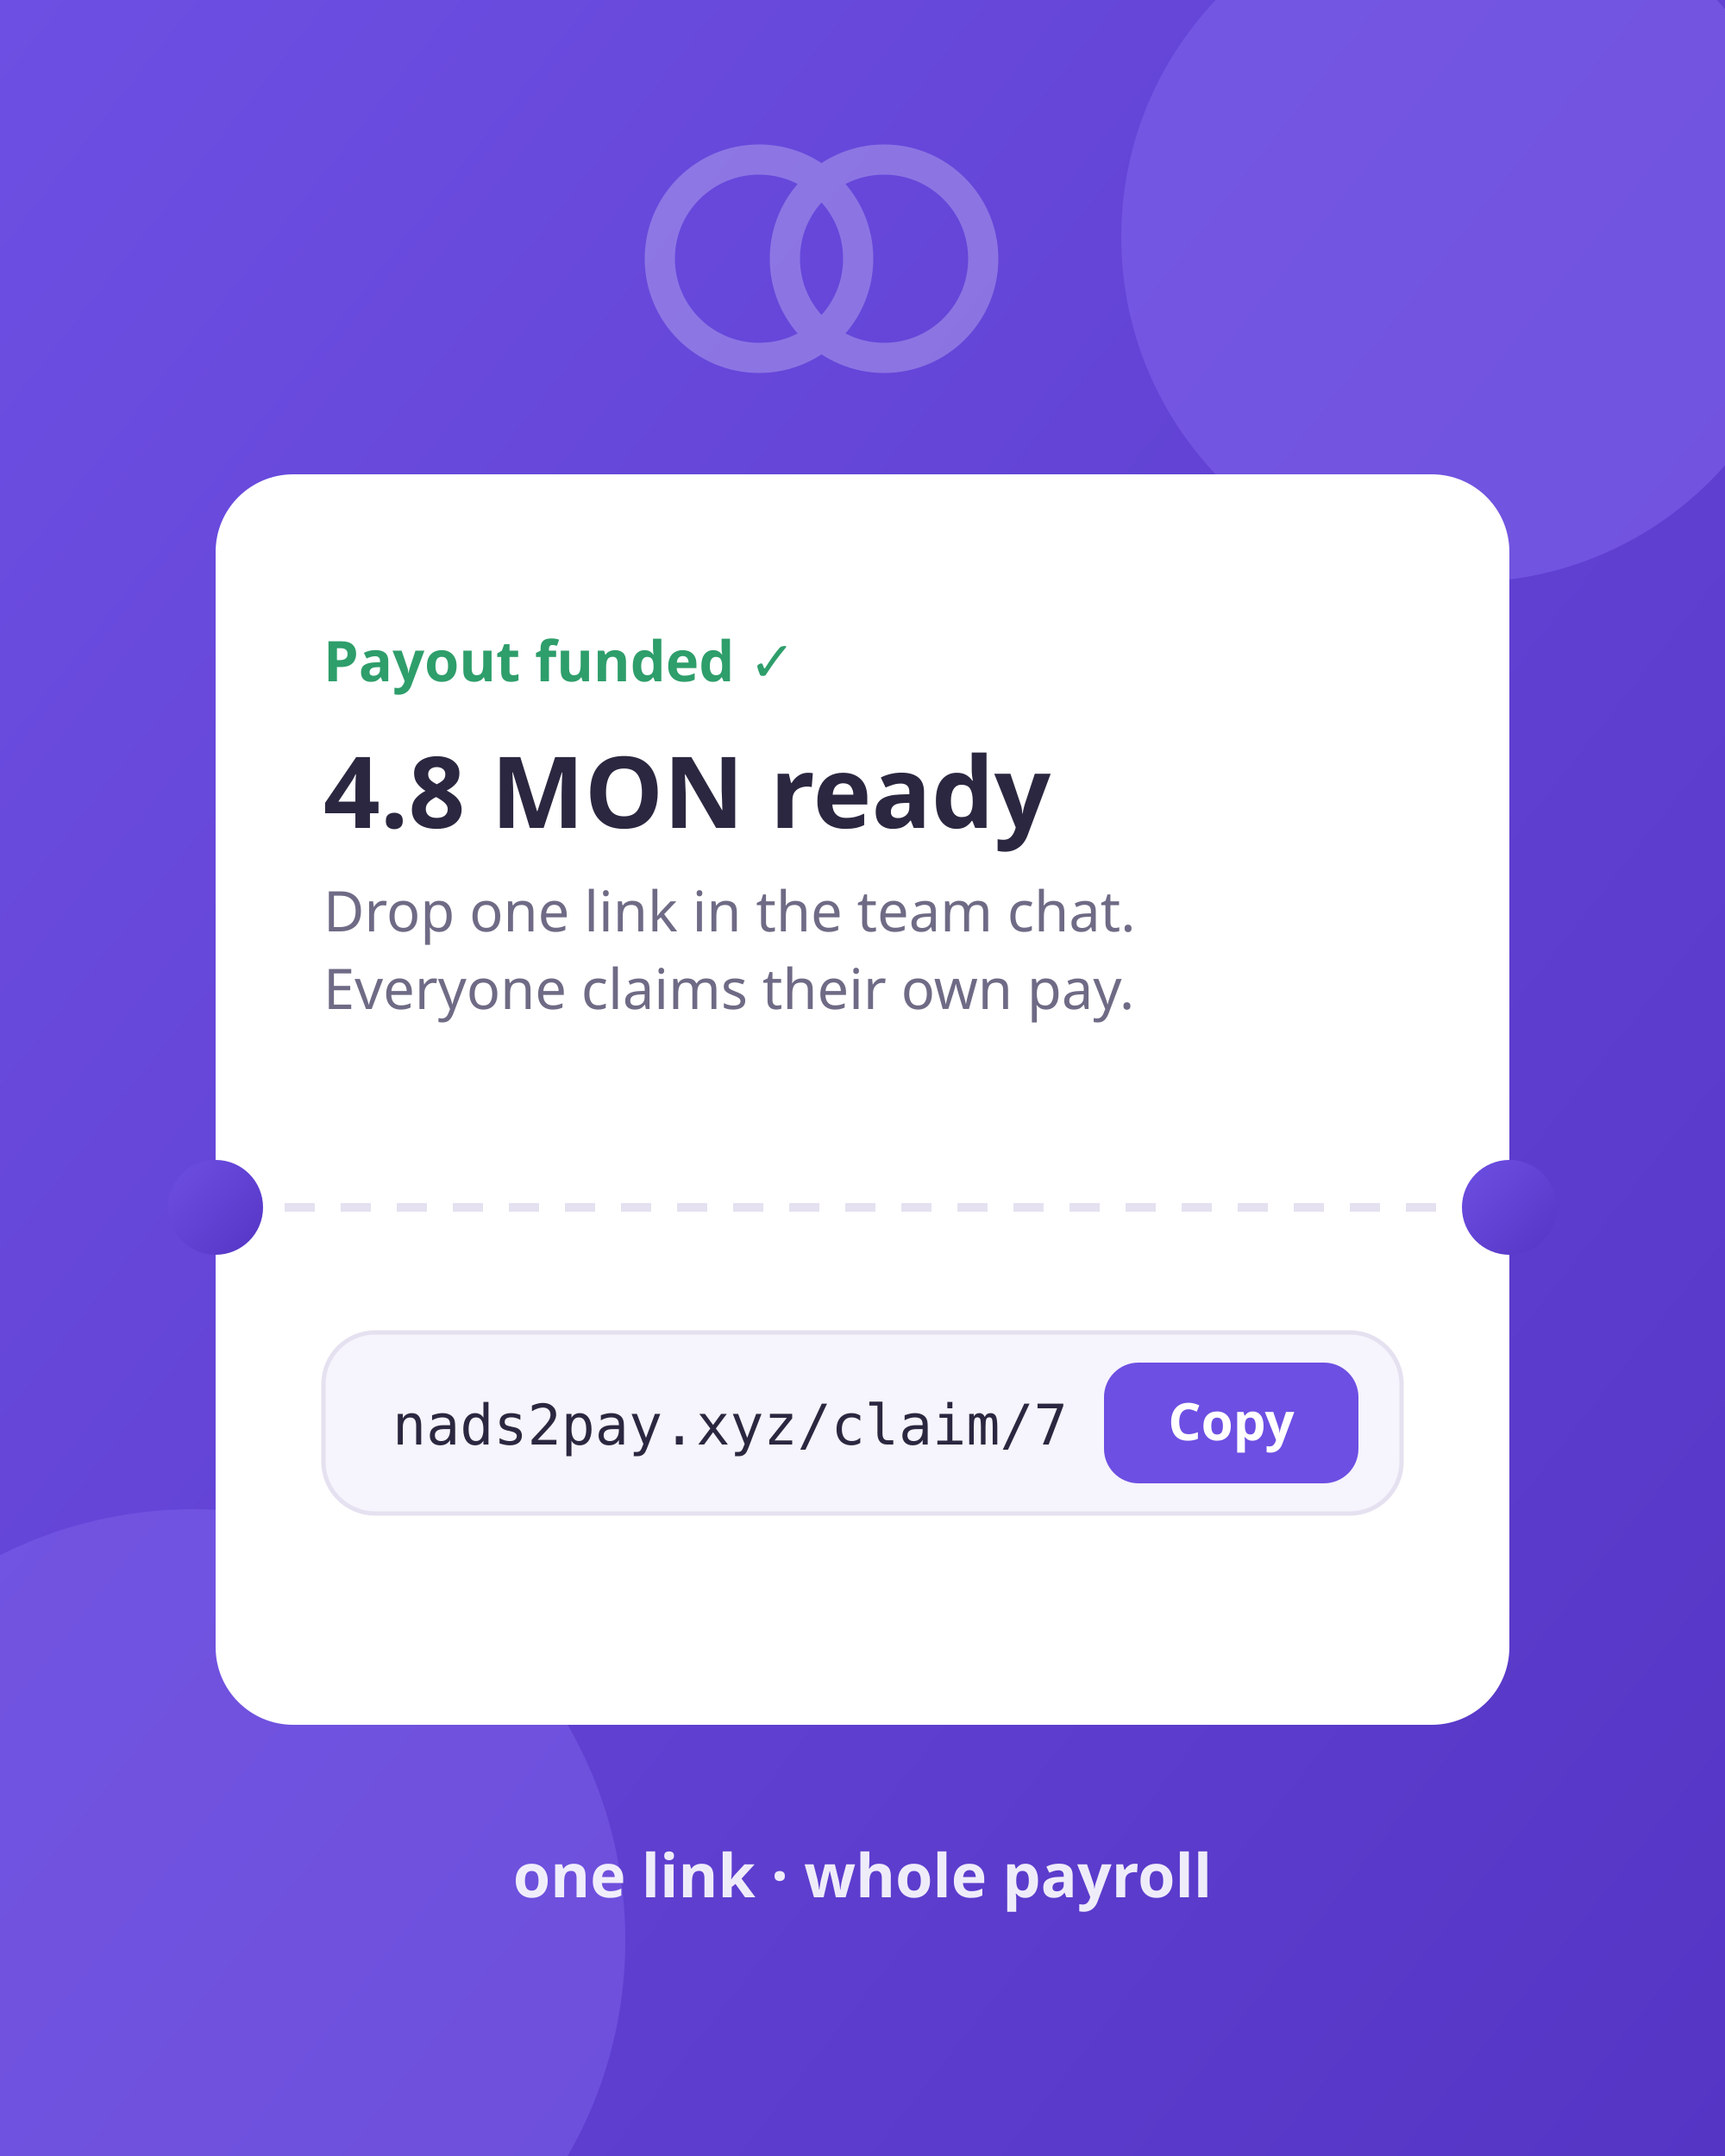
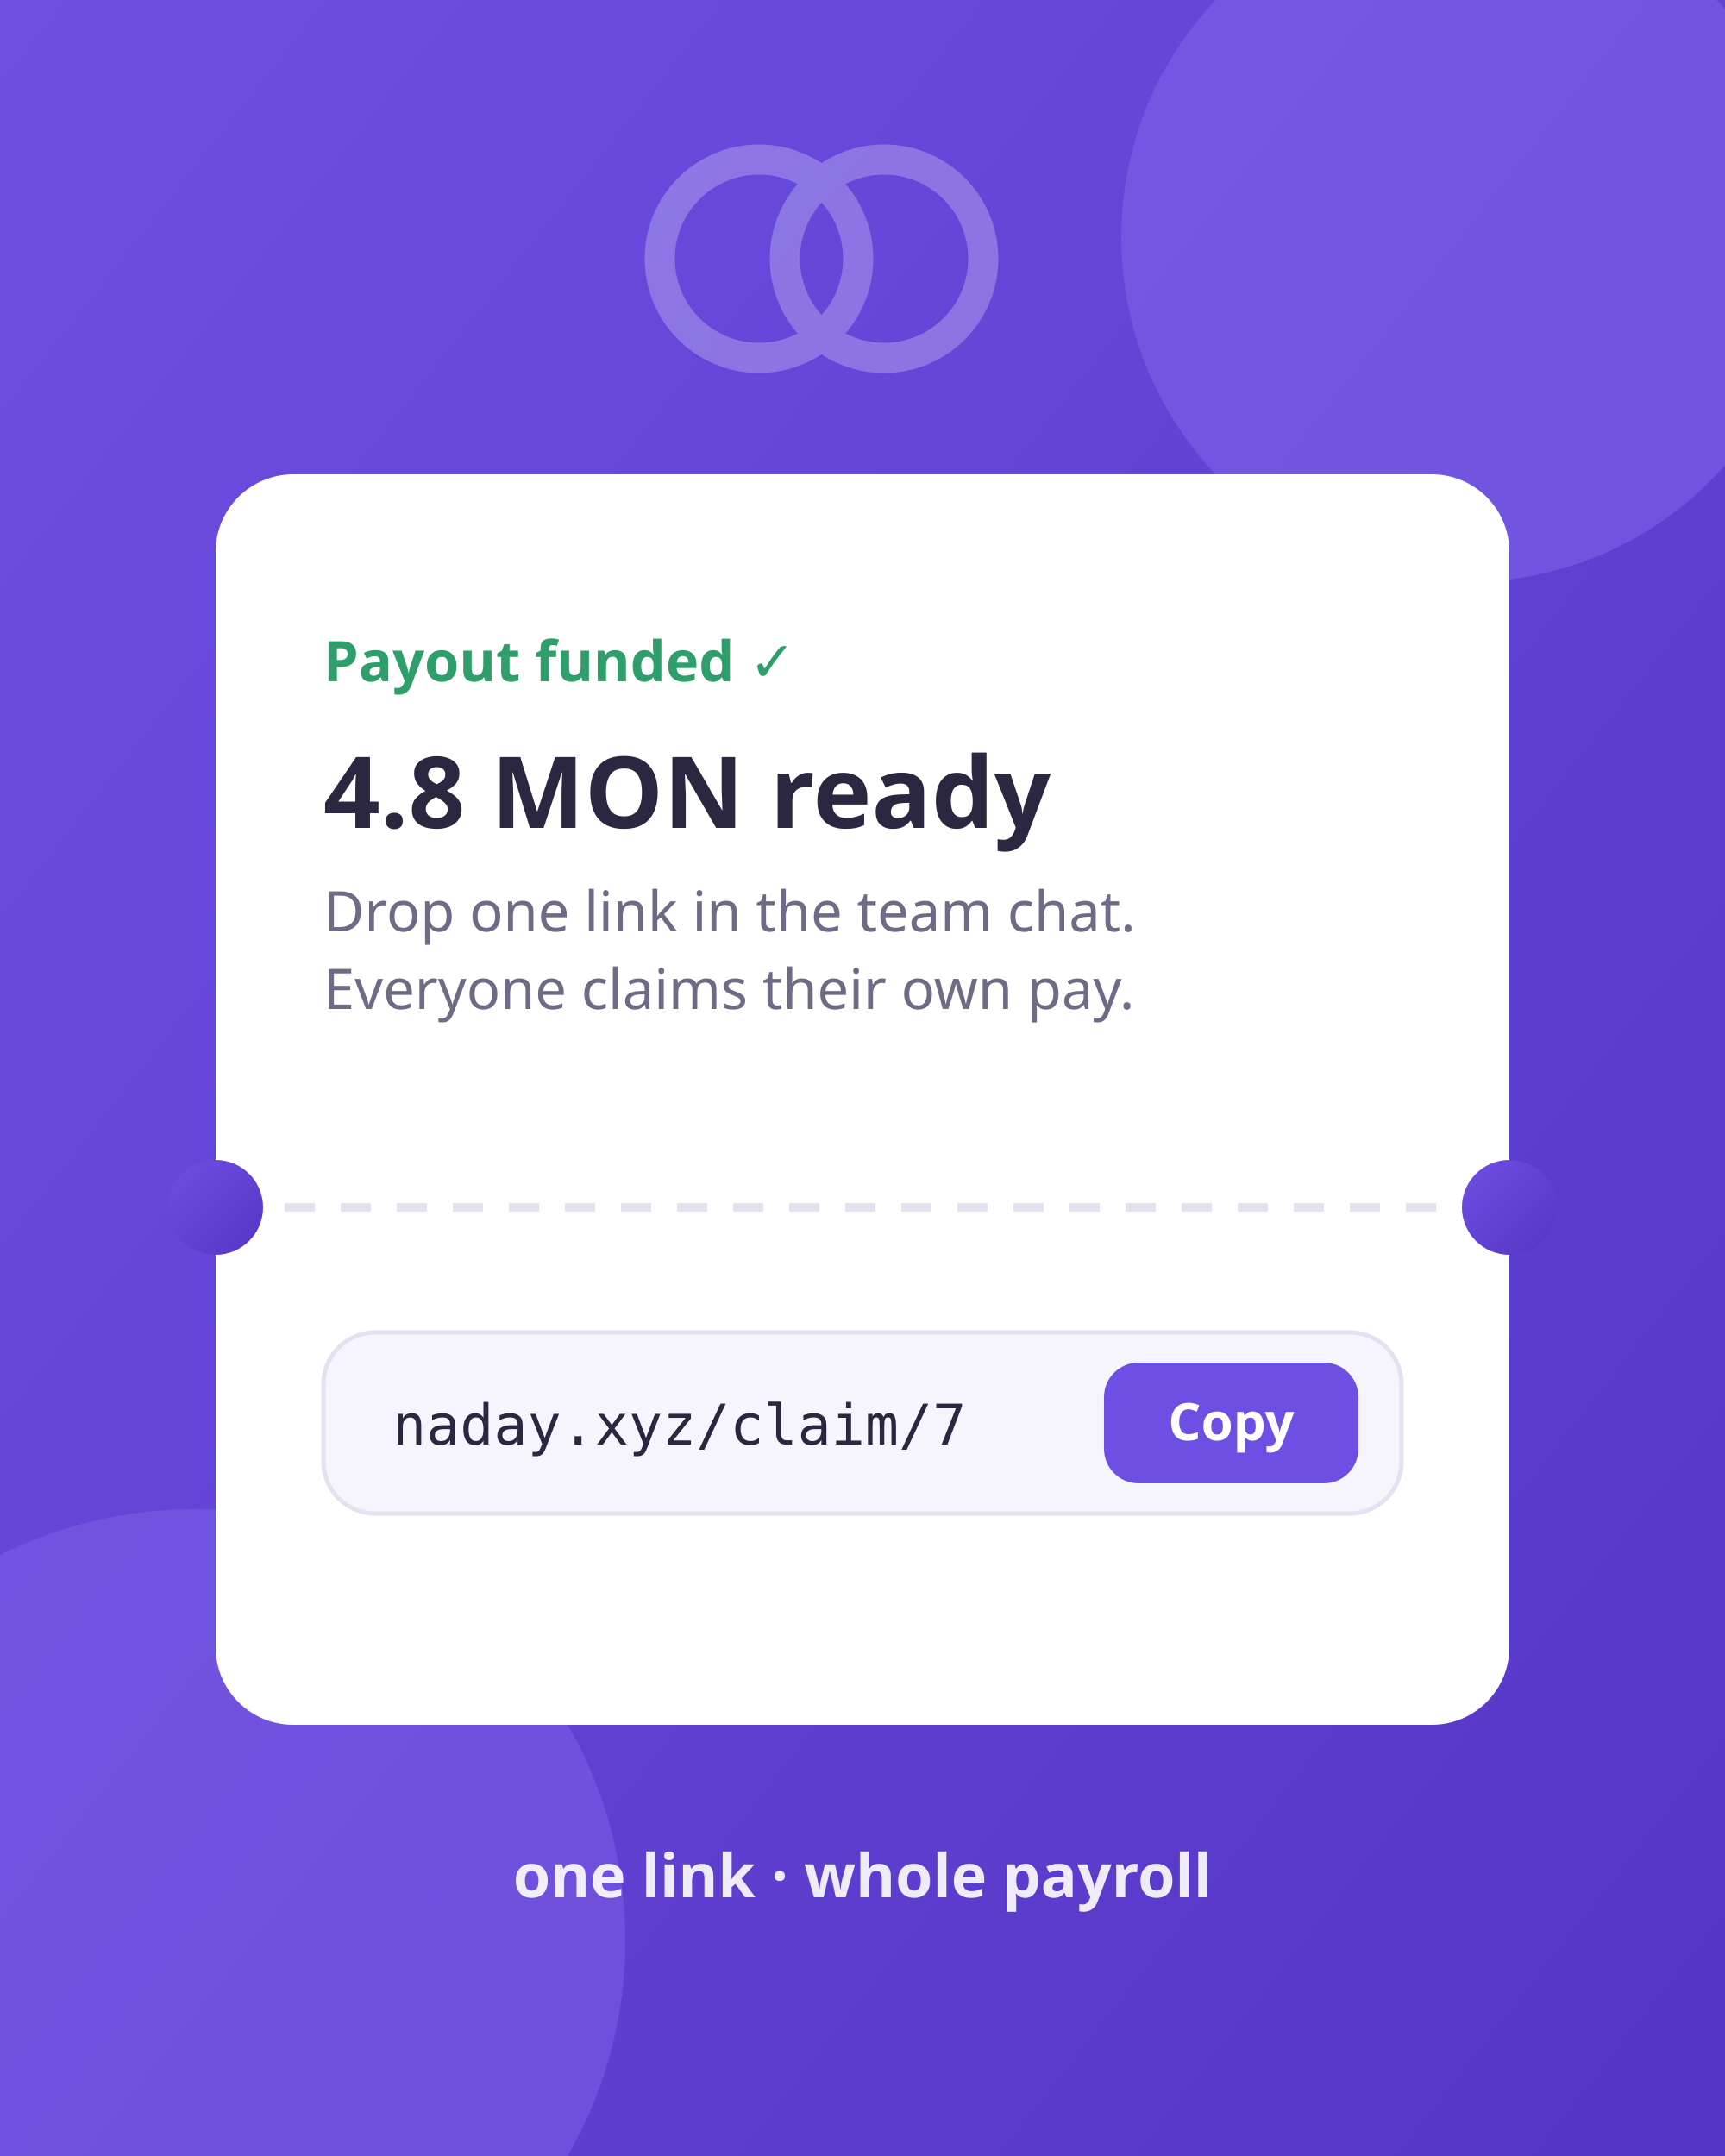
<svg xmlns="http://www.w3.org/2000/svg" viewBox="0 0 800 1000" font-family="ui-sans-serif, system-ui, sans-serif">
  <defs>
    <linearGradient id="tbg" x1="0" y1="0" x2="1" y2="1">
      <stop offset="0" stop-color="#6d4fe3" />
      <stop offset="1" stop-color="#5535c4" />
    </linearGradient>
  </defs>
  <rect width="800" height="1000" fill="url(#tbg)" />
  <circle cx="680" cy="110" r="160" fill="#7d61e9" opacity="0.6" />
  <circle cx="90" cy="900" r="200" fill="#7d61e9" opacity="0.5" />
  <g opacity="0.25" stroke="#ffffff" stroke-width="14" fill="none">
    <circle cx="352" cy="120" r="46" />
    <circle cx="410" cy="120" r="46" />
  </g>
  <g>
    <rect x="100" y="220" width="600" height="580" rx="36" fill="#ffffff" />
    <text x="150" y="316" font-size="26" font-weight="700" fill="#2e9e6b">Payout funded ✓</text>
    <text x="150" y="384" font-size="46" font-weight="800" fill="#2b2740">4.8 MON ready</text>
    <text x="150" y="432" font-size="26" fill="#6f6a85">Drop one link in the team chat.</text>
    <text x="150" y="468" font-size="26" fill="#6f6a85">Everyone claims their own pay.</text>
    <line x1="132" y1="560" x2="668" y2="560" stroke="#e5e1f0" stroke-width="4" stroke-dasharray="14 12" />
    <circle cx="100" cy="560" r="22" fill="url(#tbg)" />
    <circle cx="700" cy="560" r="22" fill="url(#tbg)" />
    <rect x="150" y="618" width="500" height="84" rx="24" fill="#f6f4fc" stroke="#e5e1f0" stroke-width="2" />
-     <text x="182" y="670" font-family="ui-monospace, monospace" font-size="26" fill="#2b2740">nads2pay.xyz/claim/7</text>
+     <text x="182" y="670" font-family="ui-monospace, monospace" font-size="26" fill="#2b2740">naday.xyz/claim/7</text>
    <rect x="512" y="632" width="118" height="56" rx="16" fill="#6d4fe3" />
    <text x="571" y="668" font-size="24" font-weight="700" text-anchor="middle" fill="#ffffff">Copy</text>
  </g>
  <text x="400" y="880" font-size="28" font-weight="700" text-anchor="middle" fill="#ffffff" opacity="0.9">one link · whole payroll</text>
</svg>
